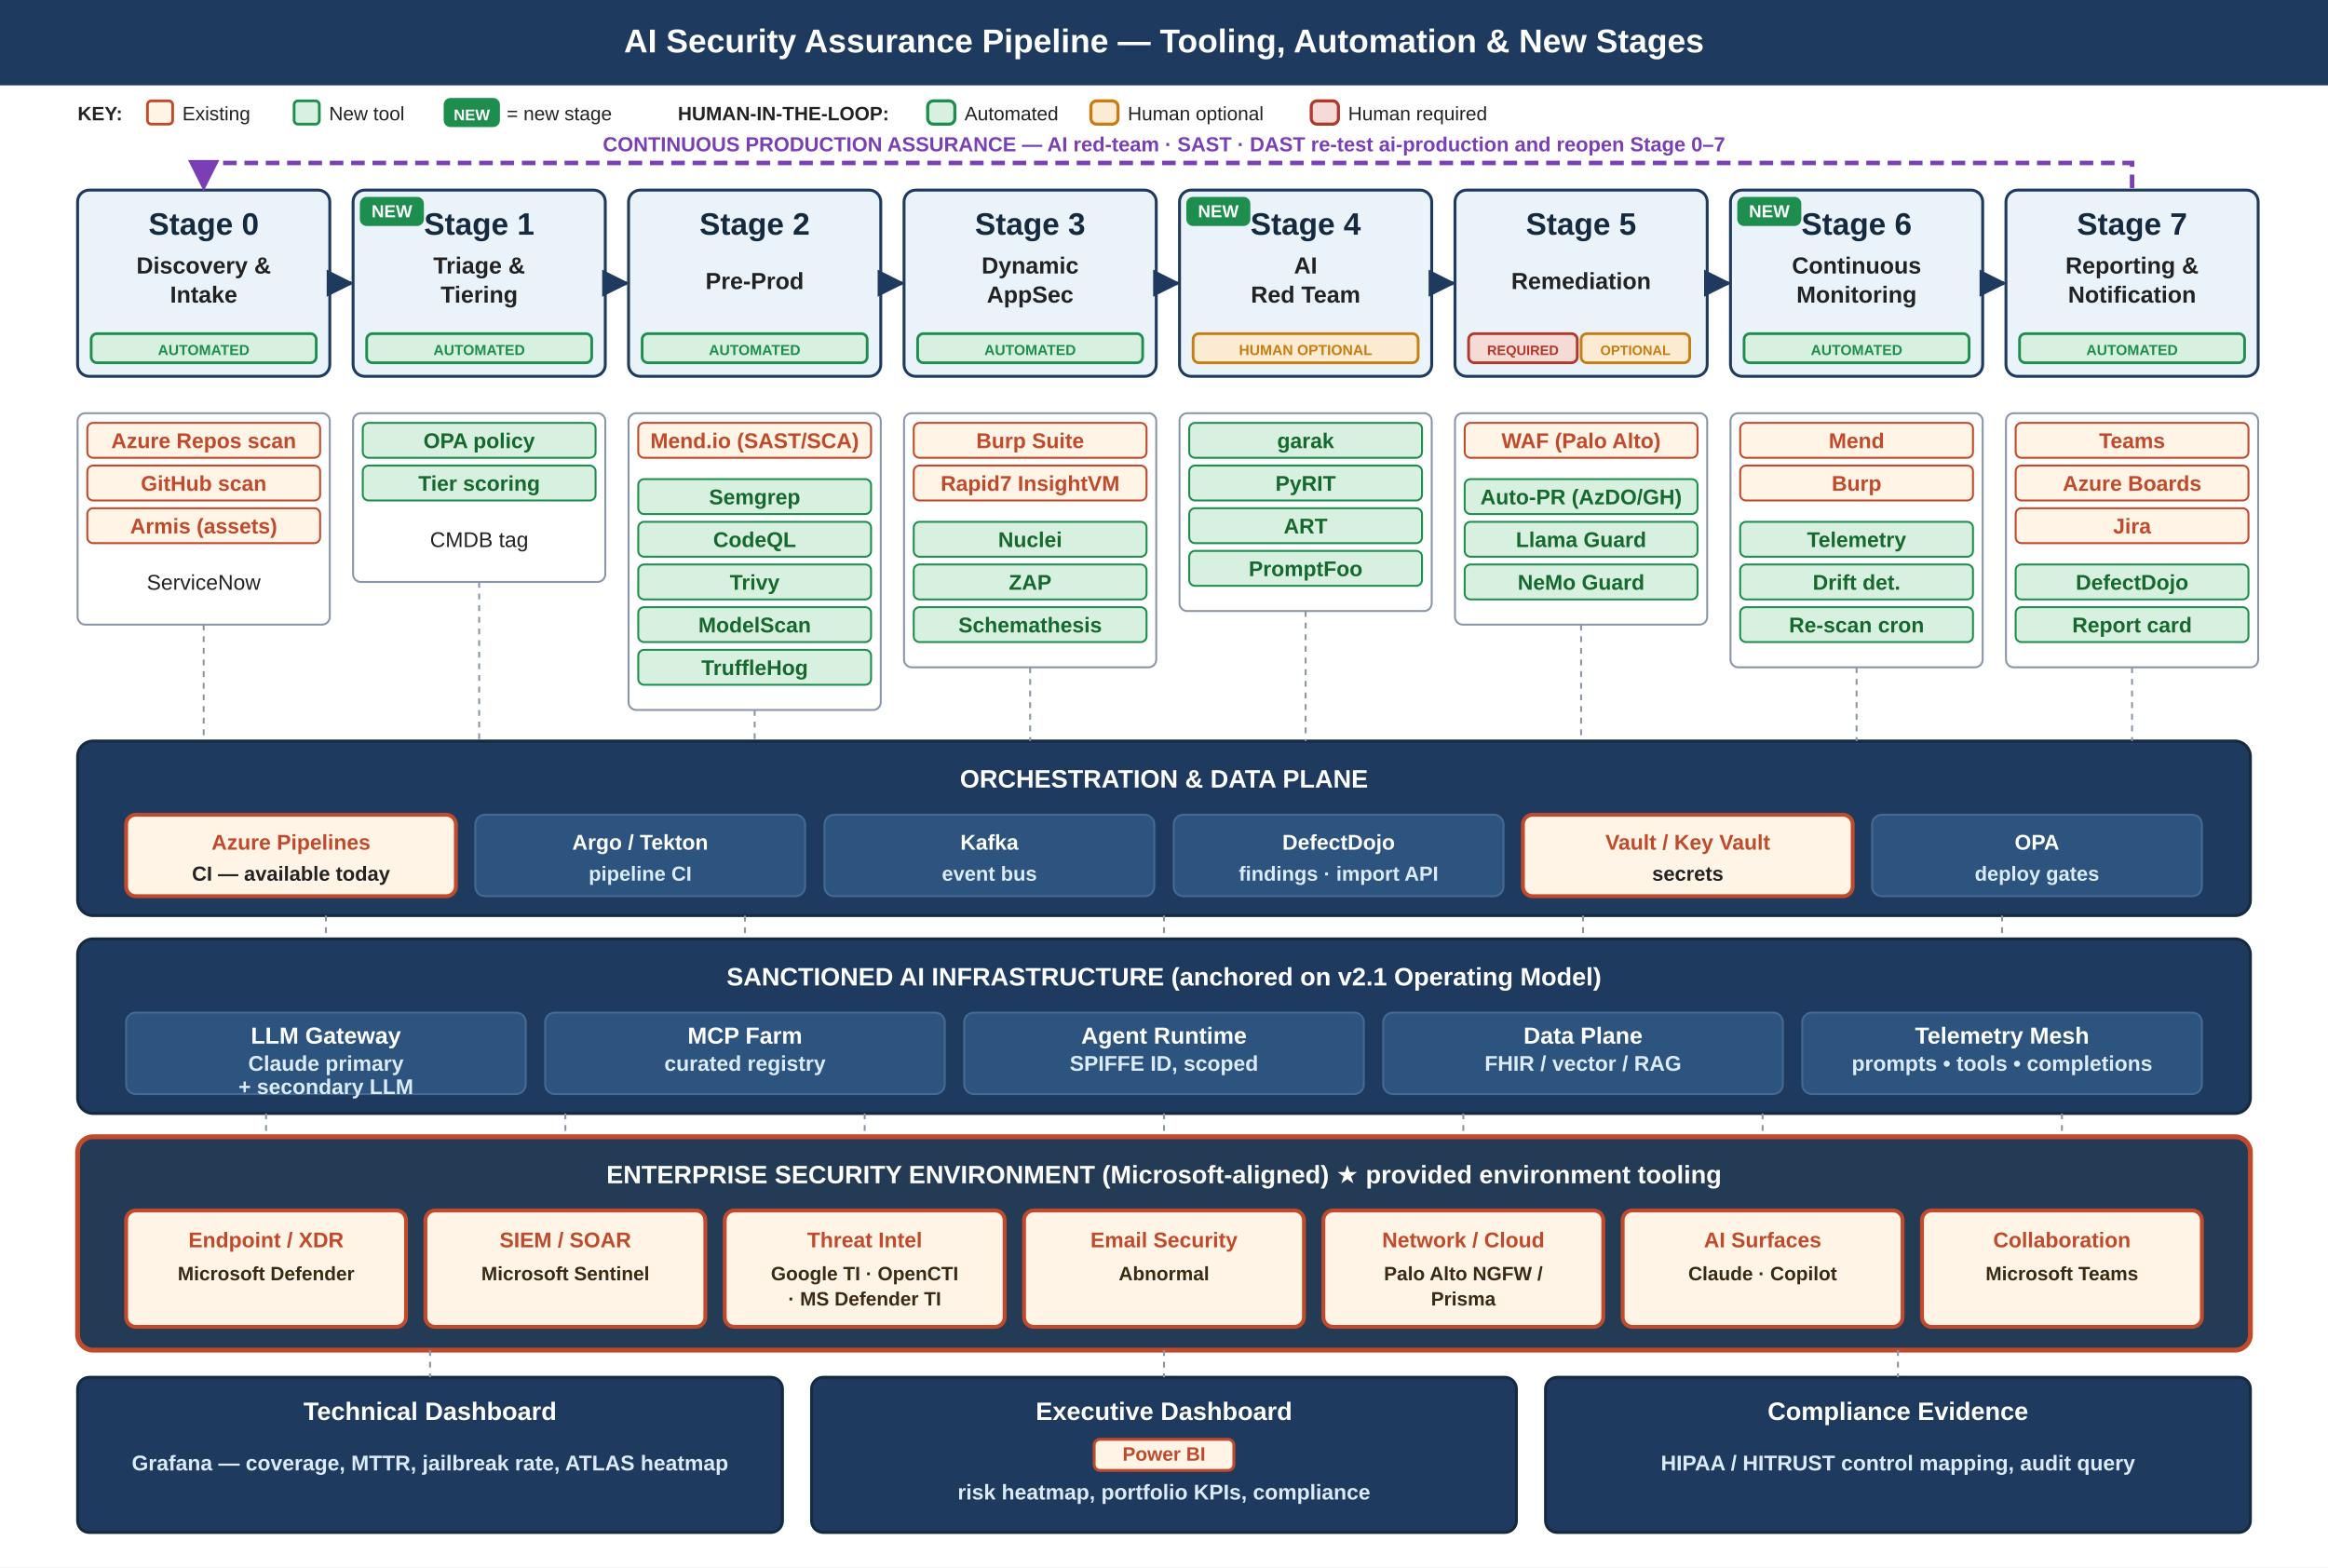
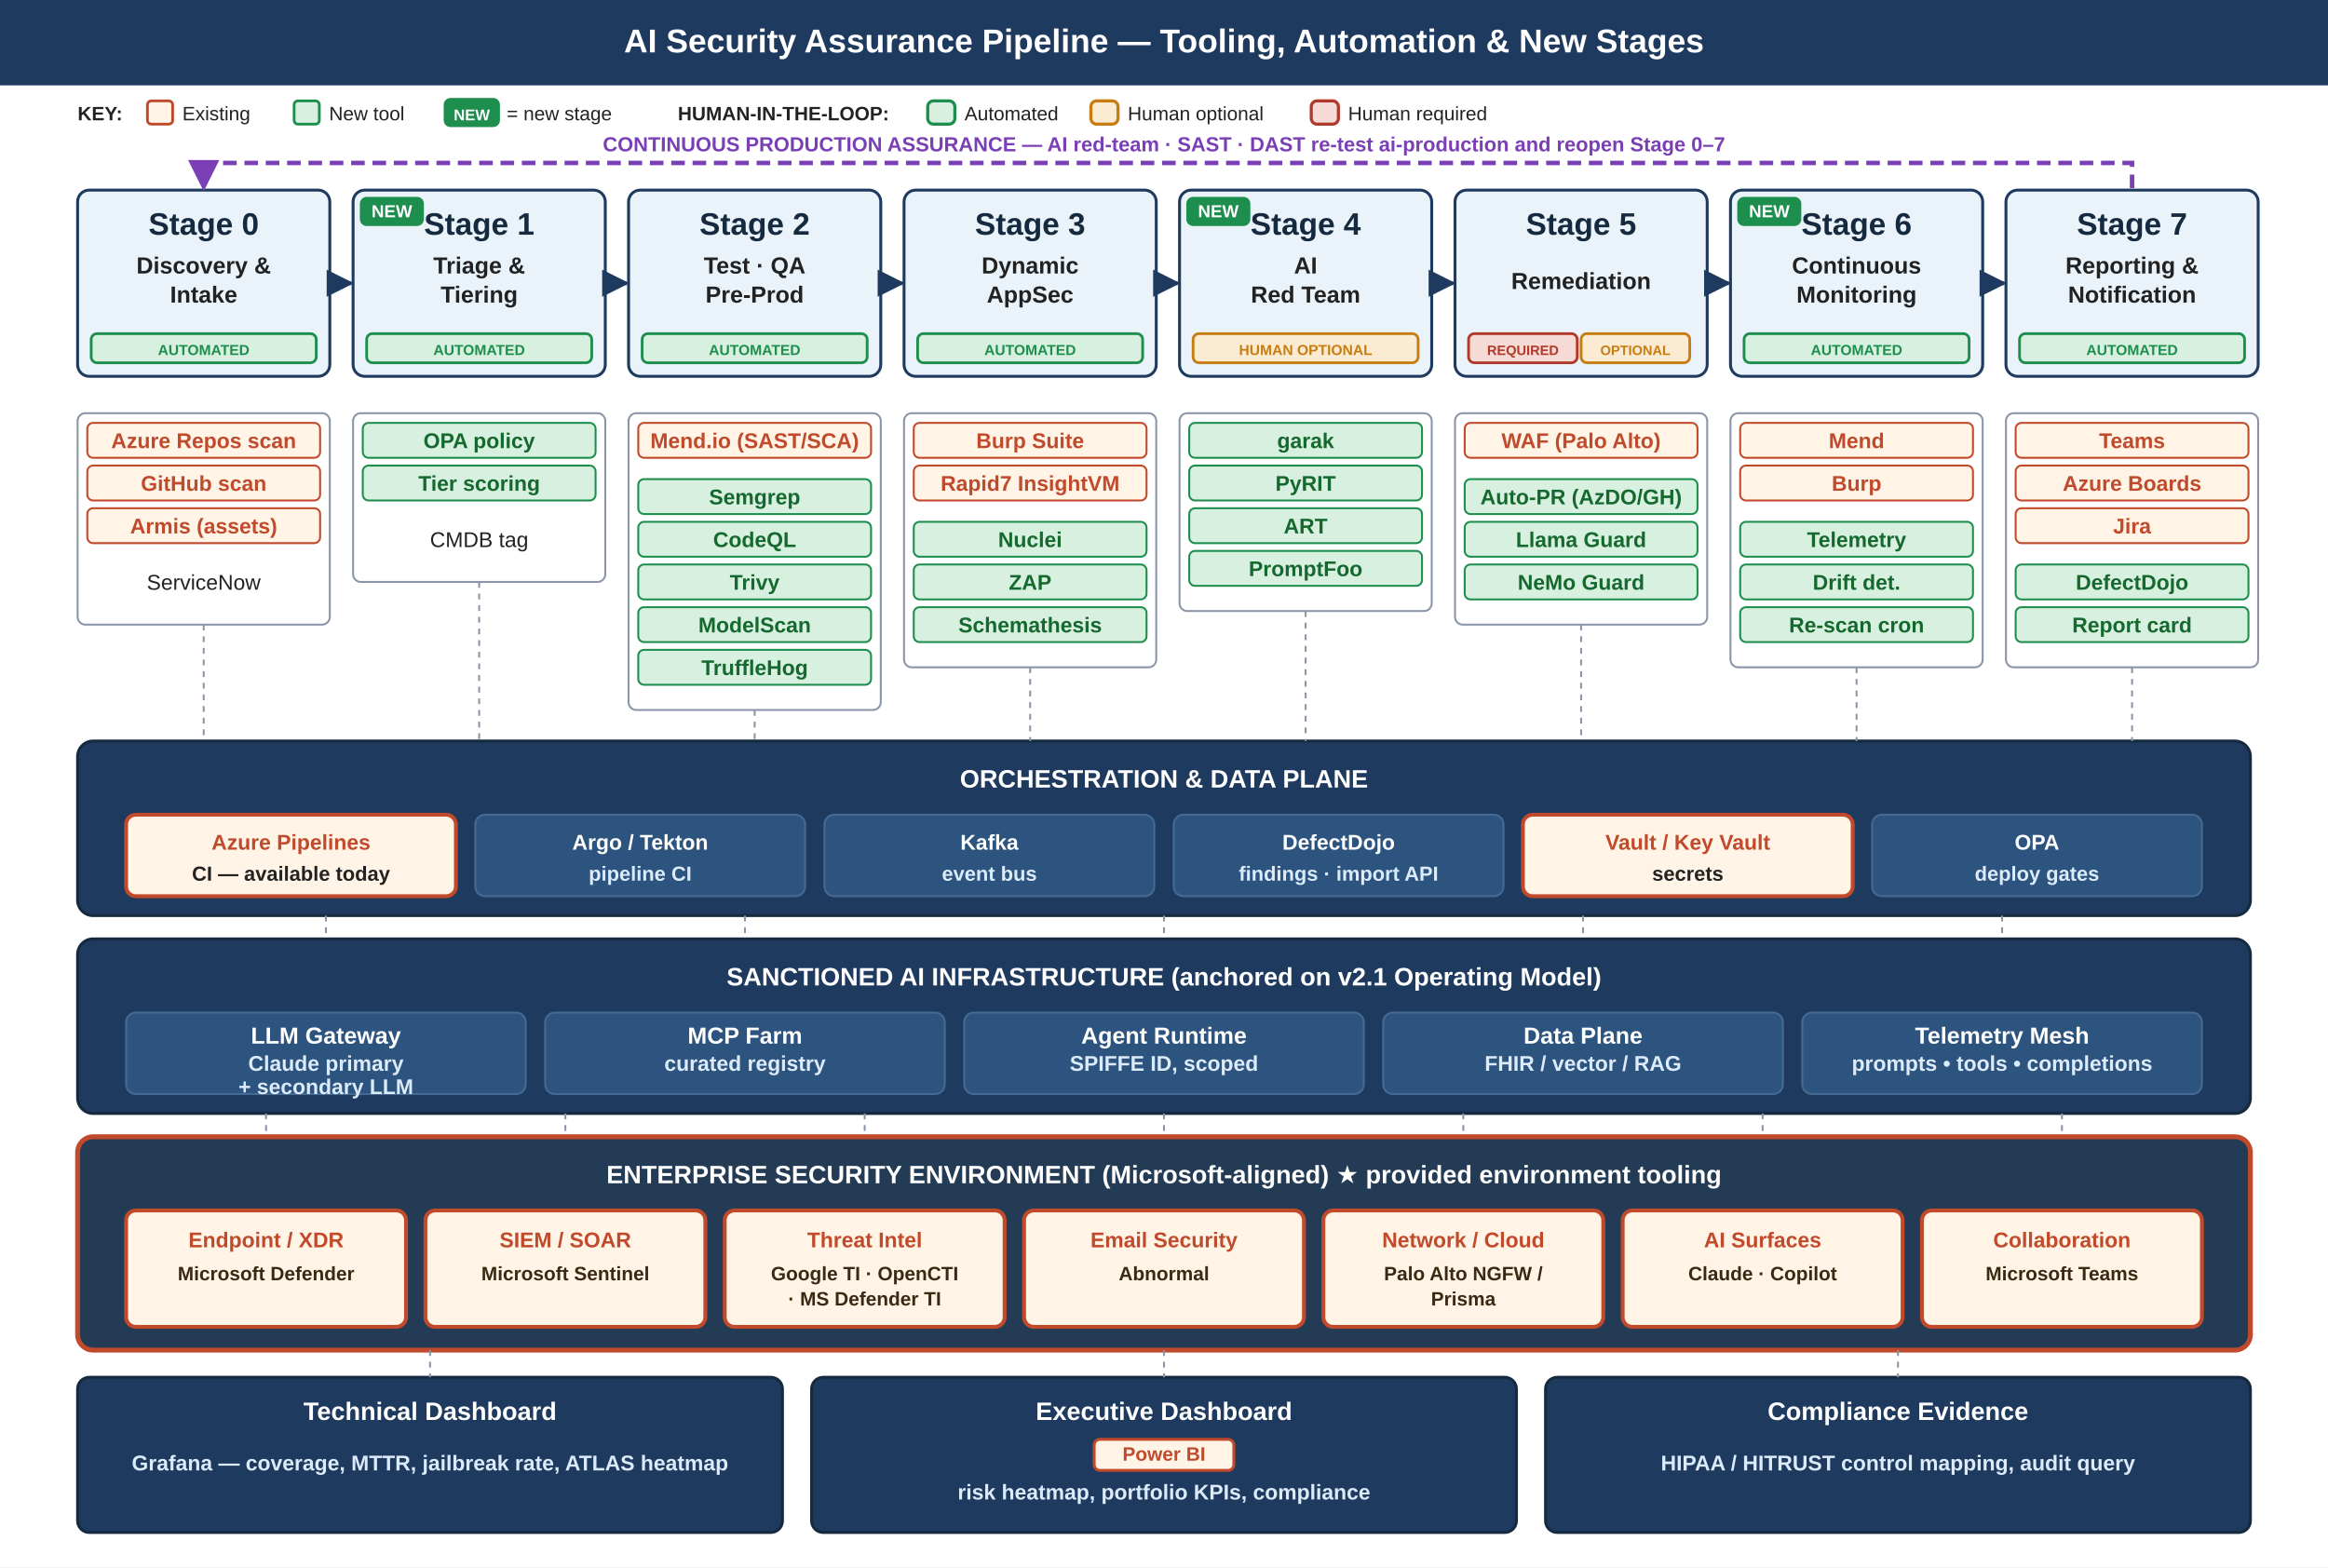
<svg xmlns="http://www.w3.org/2000/svg" width="1200" height="808" viewBox="0 0 1200 808" font-family="Arial, Helvetica, sans-serif">
  <defs>
    <marker id="arr" viewBox="0 0 10 10" refX="9" refY="5" markerWidth="7" markerHeight="7" orient="auto-start-reverse">
      <path d="M 0 0 L 10 5 L 0 10 z" fill="#1F3A5F" />
    </marker>
    <marker id="arrL" viewBox="0 0 10 10" refX="9" refY="5" markerWidth="7" markerHeight="7" orient="auto-start-reverse">
      <path d="M 0 0 L 10 5 L 0 10 z" fill="#8A95A8" />
    </marker>
    <marker id="arrA" viewBox="0 0 10 10" refX="9" refY="5" markerWidth="7" markerHeight="7" orient="auto-start-reverse">
      <path d="M 0 0 L 10 5 L 0 10 z" fill="#C04A2B" />
    </marker>
  </defs>
  <defs>
    <marker id="arrFb2" viewBox="0 0 10 10" refX="9" refY="5" markerWidth="7" markerHeight="7" orient="auto-start-reverse">
      <path d="M0 0 L10 5 L0 10 z" fill="#7A3FB5" />
    </marker>
  </defs>
  <rect x="0" y="0" width="1200" height="808" fill="#FFFFFF" stroke="#FFFFFF" stroke-width="0" rx="0" ry="0" />
  <rect x="0" y="0" width="1200" height="44" fill="#1F3A5F" stroke="#1F3A5F" stroke-width="0" rx="0" ry="0" />
  <text x="600.0" y="27" font-size="17" fill="#FFFFFF" text-anchor="middle" font-weight="bold">AI Security Assurance Pipeline — Tooling, Automation &amp; New Stages</text>
  <text x="40" y="62" font-size="10" fill="#222222" text-anchor="start" font-weight="bold">KEY:</text>
  <rect x="76" y="52" width="13" height="12" fill="#FFF4E5" stroke="#C04A2B" stroke-width="1.4" rx="2" ry="2" />
  <text x="94" y="62" font-size="10" fill="#222222" text-anchor="start" font-weight="normal">Existing</text>
  <rect x="151.6" y="52" width="13" height="12" fill="#D8F0DF" stroke="#1E8E4E" stroke-width="1.4" rx="2" ry="2" />
  <text x="169.6" y="62" font-size="10" fill="#222222" text-anchor="start" font-weight="normal">New tool</text>
  <rect x="229.2" y="51" width="28" height="14" fill="#1E8E4E" stroke="#1E8E4E" stroke-width="1" rx="3" ry="3" />
  <text x="243.2" y="62" font-size="8" fill="#FFFFFF" text-anchor="middle" font-weight="bold">NEW</text>
  <text x="261.2" y="62" font-size="10" fill="#222222" text-anchor="start" font-weight="normal">= new stage</text>
  <text x="349.4" y="62" font-size="10" fill="#222222" text-anchor="start" font-weight="bold">HUMAN-IN-THE-LOOP:</text>
  <rect x="478.2" y="52" width="14" height="12" fill="#D8F0DF" stroke="#1E8E4E" stroke-width="1.6" rx="3" ry="3" />
  <text x="497.2" y="62" font-size="10" fill="#222222" text-anchor="start" font-weight="normal">Automated</text>
  <rect x="562.3" y="52" width="14" height="12" fill="#FBEBD2" stroke="#C77D11" stroke-width="1.6" rx="3" ry="3" />
  <text x="581.3" y="62" font-size="10" fill="#222222" text-anchor="start" font-weight="normal">Human optional</text>
  <rect x="675.9" y="52" width="14" height="12" fill="#F6DAD5" stroke="#B0392B" stroke-width="1.6" rx="3" ry="3" />
  <text x="694.9" y="62" font-size="10" fill="#222222" text-anchor="start" font-weight="normal">Human required</text>
  <rect x="40" y="98" width="130" height="96" fill="#EAF3FA" stroke="#1F3A5F" stroke-width="1.5" rx="6" ry="6" />
  <text x="105.0" y="121" font-size="16" fill="#15293F" text-anchor="middle" font-weight="bold">Stage 0</text>
  <text x="105.0" y="141" font-size="12" fill="#222222" text-anchor="middle" font-weight="bold">Discovery &amp;</text>
  <text x="105.0" y="156" font-size="12" fill="#222222" text-anchor="middle" font-weight="bold">Intake</text>
  <rect x="47.0" y="172" width="116.0" height="15" fill="#D8F0DF" stroke="#1E8E4E" stroke-width="1.4" rx="3" ry="3" />
  <text x="105.0" y="183" font-size="7.5" fill="#1E8E4E" text-anchor="middle" font-weight="bold">AUTOMATED</text>
  <line x1="171" y1="146.0" x2="181" y2="146.0" stroke="#1F3A5F" stroke-width="2" marker-end="url(#arr)" />
  <rect x="182" y="98" width="130" height="96" fill="#EAF3FA" stroke="#1F3A5F" stroke-width="1.5" rx="6" ry="6" />
  <text x="247.0" y="121" font-size="16" fill="#15293F" text-anchor="middle" font-weight="bold">Stage 1</text>
  <text x="247.0" y="141" font-size="12" fill="#222222" text-anchor="middle" font-weight="bold">Triage &amp;</text>
  <text x="247.0" y="156" font-size="12" fill="#222222" text-anchor="middle" font-weight="bold">Tiering</text>
  <rect x="186" y="102" width="32" height="14" fill="#1E8E4E" stroke="#1E8E4E" stroke-width="1" rx="3" ry="3" />
  <text x="202" y="112" font-size="9" fill="#FFFFFF" text-anchor="middle" font-weight="bold">NEW</text>
  <rect x="189.0" y="172" width="116.0" height="15" fill="#D8F0DF" stroke="#1E8E4E" stroke-width="1.4" rx="3" ry="3" />
  <text x="247.0" y="183" font-size="7.5" fill="#1E8E4E" text-anchor="middle" font-weight="bold">AUTOMATED</text>
  <line x1="313" y1="146.0" x2="323" y2="146.0" stroke="#1F3A5F" stroke-width="2" marker-end="url(#arr)" />
  <rect x="324" y="98" width="130" height="96" fill="#EAF3FA" stroke="#1F3A5F" stroke-width="1.5" rx="6" ry="6" />
  <text x="389.0" y="121" font-size="16" fill="#15293F" text-anchor="middle" font-weight="bold">Stage 2</text>
-   <text x="389.0" y="149" font-size="12" fill="#222222" text-anchor="middle" font-weight="bold">Pre-Prod</text>
+   <text x="389.0" y="141" font-size="12" fill="#222222" text-anchor="middle" font-weight="bold">Test · QA</text>
+   <text x="389.0" y="156" font-size="12" fill="#222222" text-anchor="middle" font-weight="bold">Pre-Prod</text>
  <rect x="331.0" y="172" width="116.0" height="15" fill="#D8F0DF" stroke="#1E8E4E" stroke-width="1.4" rx="3" ry="3" />
  <text x="389.0" y="183" font-size="7.5" fill="#1E8E4E" text-anchor="middle" font-weight="bold">AUTOMATED</text>
  <line x1="455" y1="146.0" x2="465" y2="146.0" stroke="#1F3A5F" stroke-width="2" marker-end="url(#arr)" />
  <rect x="466" y="98" width="130" height="96" fill="#EAF3FA" stroke="#1F3A5F" stroke-width="1.5" rx="6" ry="6" />
  <text x="531.0" y="121" font-size="16" fill="#15293F" text-anchor="middle" font-weight="bold">Stage 3</text>
  <text x="531.0" y="141" font-size="12" fill="#222222" text-anchor="middle" font-weight="bold">Dynamic</text>
  <text x="531.0" y="156" font-size="12" fill="#222222" text-anchor="middle" font-weight="bold">AppSec</text>
  <rect x="473.0" y="172" width="116.0" height="15" fill="#D8F0DF" stroke="#1E8E4E" stroke-width="1.4" rx="3" ry="3" />
  <text x="531.0" y="183" font-size="7.5" fill="#1E8E4E" text-anchor="middle" font-weight="bold">AUTOMATED</text>
  <line x1="597" y1="146.0" x2="607" y2="146.0" stroke="#1F3A5F" stroke-width="2" marker-end="url(#arr)" />
  <rect x="608" y="98" width="130" height="96" fill="#EAF3FA" stroke="#1F3A5F" stroke-width="1.5" rx="6" ry="6" />
  <text x="673.0" y="121" font-size="16" fill="#15293F" text-anchor="middle" font-weight="bold">Stage 4</text>
  <text x="673.0" y="141" font-size="12" fill="#222222" text-anchor="middle" font-weight="bold">AI</text>
  <text x="673.0" y="156" font-size="12" fill="#222222" text-anchor="middle" font-weight="bold">Red Team</text>
  <rect x="612" y="102" width="32" height="14" fill="#1E8E4E" stroke="#1E8E4E" stroke-width="1" rx="3" ry="3" />
  <text x="628" y="112" font-size="9" fill="#FFFFFF" text-anchor="middle" font-weight="bold">NEW</text>
  <rect x="615.0" y="172" width="116.0" height="15" fill="#FBEBD2" stroke="#C77D11" stroke-width="1.4" rx="3" ry="3" />
  <text x="673.0" y="183" font-size="7.5" fill="#C77D11" text-anchor="middle" font-weight="bold">HUMAN OPTIONAL</text>
  <line x1="739" y1="146.0" x2="749" y2="146.0" stroke="#1F3A5F" stroke-width="2" marker-end="url(#arr)" />
  <rect x="750" y="98" width="130" height="96" fill="#EAF3FA" stroke="#1F3A5F" stroke-width="1.5" rx="6" ry="6" />
  <text x="815.0" y="121" font-size="16" fill="#15293F" text-anchor="middle" font-weight="bold">Stage 5</text>
  <text x="815.0" y="149" font-size="12" fill="#222222" text-anchor="middle" font-weight="bold">Remediation</text>
  <rect x="757.0" y="172" width="56.0" height="15" fill="#F6DAD5" stroke="#B0392B" stroke-width="1.4" rx="3" ry="3" />
  <text x="785.0" y="183" font-size="7" fill="#B0392B" text-anchor="middle" font-weight="bold">REQUIRED</text>
  <rect x="815.0" y="172" width="56.0" height="15" fill="#FBEBD2" stroke="#C77D11" stroke-width="1.4" rx="3" ry="3" />
  <text x="843.0" y="183" font-size="7" fill="#C77D11" text-anchor="middle" font-weight="bold">OPTIONAL</text>
  <line x1="881" y1="146.0" x2="891" y2="146.0" stroke="#1F3A5F" stroke-width="2" marker-end="url(#arr)" />
  <rect x="892" y="98" width="130" height="96" fill="#EAF3FA" stroke="#1F3A5F" stroke-width="1.5" rx="6" ry="6" />
  <text x="957.0" y="121" font-size="16" fill="#15293F" text-anchor="middle" font-weight="bold">Stage 6</text>
  <text x="957.0" y="141" font-size="12" fill="#222222" text-anchor="middle" font-weight="bold">Continuous</text>
  <text x="957.0" y="156" font-size="12" fill="#222222" text-anchor="middle" font-weight="bold">Monitoring</text>
  <rect x="896" y="102" width="32" height="14" fill="#1E8E4E" stroke="#1E8E4E" stroke-width="1" rx="3" ry="3" />
  <text x="912" y="112" font-size="9" fill="#FFFFFF" text-anchor="middle" font-weight="bold">NEW</text>
  <rect x="899.0" y="172" width="116.0" height="15" fill="#D8F0DF" stroke="#1E8E4E" stroke-width="1.4" rx="3" ry="3" />
  <text x="957.0" y="183" font-size="7.5" fill="#1E8E4E" text-anchor="middle" font-weight="bold">AUTOMATED</text>
  <line x1="1023" y1="146.0" x2="1033" y2="146.0" stroke="#1F3A5F" stroke-width="2" marker-end="url(#arr)" />
  <rect x="1034" y="98" width="130" height="96" fill="#EAF3FA" stroke="#1F3A5F" stroke-width="1.5" rx="6" ry="6" />
  <text x="1099.0" y="121" font-size="16" fill="#15293F" text-anchor="middle" font-weight="bold">Stage 7</text>
  <text x="1099.0" y="141" font-size="12" fill="#222222" text-anchor="middle" font-weight="bold">Reporting &amp;</text>
  <text x="1099.0" y="156" font-size="12" fill="#222222" text-anchor="middle" font-weight="bold">Notification</text>
  <rect x="1041.0" y="172" width="116.0" height="15" fill="#D8F0DF" stroke="#1E8E4E" stroke-width="1.4" rx="3" ry="3" />
  <text x="1099.0" y="183" font-size="7.5" fill="#1E8E4E" text-anchor="middle" font-weight="bold">AUTOMATED</text>
  <path d="M 1099.0 97 L 1099.0 84 L 105.0 84 L 105.0 97" fill="none" stroke="#7A3FB5" stroke-width="2.3" stroke-dasharray="7 4" marker-end="url(#arrFb2)" />
  <text x="600.0" y="78" font-size="10.5" fill="#7A3FB5" text-anchor="middle" font-weight="bold">CONTINUOUS PRODUCTION ASSURANCE — AI red-team · SAST · DAST re-test ai-production and reopen Stage 0–7</text>
  <rect x="40" y="213" width="130" height="109" fill="#FFFFFF" stroke="#8A95A8" stroke-width="1" rx="4" ry="4" />
  <rect x="45" y="218" width="120" height="18" fill="#FFF4E5" stroke="#C04A2B" stroke-width="1" rx="3" ry="3" />
  <text x="105.0" y="231" font-size="11" fill="#C04A2B" text-anchor="middle" font-weight="bold">Azure Repos scan</text>
  <rect x="45" y="240" width="120" height="18" fill="#FFF4E5" stroke="#C04A2B" stroke-width="1" rx="3" ry="3" />
  <text x="105.0" y="253" font-size="11" fill="#C04A2B" text-anchor="middle" font-weight="bold">GitHub scan</text>
  <rect x="45" y="262" width="120" height="18" fill="#FFF4E5" stroke="#C04A2B" stroke-width="1" rx="3" ry="3" />
  <text x="105.0" y="275" font-size="11" fill="#C04A2B" text-anchor="middle" font-weight="bold">Armis (assets)</text>
  <text x="105.0" y="304" font-size="11" fill="#222222" text-anchor="middle" font-weight="normal">ServiceNow</text>
  <rect x="182" y="213" width="130" height="87" fill="#FFFFFF" stroke="#8A95A8" stroke-width="1" rx="4" ry="4" />
  <rect x="187" y="218" width="120" height="18" fill="#D8F0DF" stroke="#1E8E4E" stroke-width="1" rx="3" ry="3" />
  <text x="247.0" y="231" font-size="11" fill="#15692F" text-anchor="middle" font-weight="bold">OPA policy</text>
  <rect x="187" y="240" width="120" height="18" fill="#D8F0DF" stroke="#1E8E4E" stroke-width="1" rx="3" ry="3" />
  <text x="247.0" y="253" font-size="11" fill="#15692F" text-anchor="middle" font-weight="bold">Tier scoring</text>
  <text x="247.0" y="282" font-size="11" fill="#222222" text-anchor="middle" font-weight="normal">CMDB tag</text>
  <rect x="324" y="213" width="130" height="153" fill="#FFFFFF" stroke="#8A95A8" stroke-width="1" rx="4" ry="4" />
  <rect x="329" y="218" width="120" height="18" fill="#FFF4E5" stroke="#C04A2B" stroke-width="1" rx="3" ry="3" />
  <text x="389.0" y="231" font-size="11" fill="#C04A2B" text-anchor="middle" font-weight="bold">Mend.io (SAST/SCA)</text>
  <rect x="329" y="247" width="120" height="18" fill="#D8F0DF" stroke="#1E8E4E" stroke-width="1" rx="3" ry="3" />
  <text x="389.0" y="260" font-size="11" fill="#15692F" text-anchor="middle" font-weight="bold">Semgrep</text>
  <rect x="329" y="269" width="120" height="18" fill="#D8F0DF" stroke="#1E8E4E" stroke-width="1" rx="3" ry="3" />
  <text x="389.0" y="282" font-size="11" fill="#15692F" text-anchor="middle" font-weight="bold">CodeQL</text>
  <rect x="329" y="291" width="120" height="18" fill="#D8F0DF" stroke="#1E8E4E" stroke-width="1" rx="3" ry="3" />
  <text x="389.0" y="304" font-size="11" fill="#15692F" text-anchor="middle" font-weight="bold">Trivy</text>
  <rect x="329" y="313" width="120" height="18" fill="#D8F0DF" stroke="#1E8E4E" stroke-width="1" rx="3" ry="3" />
  <text x="389.0" y="326" font-size="11" fill="#15692F" text-anchor="middle" font-weight="bold">ModelScan</text>
  <rect x="329" y="335" width="120" height="18" fill="#D8F0DF" stroke="#1E8E4E" stroke-width="1" rx="3" ry="3" />
  <text x="389.0" y="348" font-size="11" fill="#15692F" text-anchor="middle" font-weight="bold">TruffleHog</text>
  <rect x="466" y="213" width="130" height="131" fill="#FFFFFF" stroke="#8A95A8" stroke-width="1" rx="4" ry="4" />
  <rect x="471" y="218" width="120" height="18" fill="#FFF4E5" stroke="#C04A2B" stroke-width="1" rx="3" ry="3" />
  <text x="531.0" y="231" font-size="11" fill="#C04A2B" text-anchor="middle" font-weight="bold">Burp Suite</text>
  <rect x="471" y="240" width="120" height="18" fill="#FFF4E5" stroke="#C04A2B" stroke-width="1" rx="3" ry="3" />
  <text x="531.0" y="253" font-size="11" fill="#C04A2B" text-anchor="middle" font-weight="bold">Rapid7 InsightVM</text>
  <rect x="471" y="269" width="120" height="18" fill="#D8F0DF" stroke="#1E8E4E" stroke-width="1" rx="3" ry="3" />
  <text x="531.0" y="282" font-size="11" fill="#15692F" text-anchor="middle" font-weight="bold">Nuclei</text>
  <rect x="471" y="291" width="120" height="18" fill="#D8F0DF" stroke="#1E8E4E" stroke-width="1" rx="3" ry="3" />
  <text x="531.0" y="304" font-size="11" fill="#15692F" text-anchor="middle" font-weight="bold">ZAP</text>
  <rect x="471" y="313" width="120" height="18" fill="#D8F0DF" stroke="#1E8E4E" stroke-width="1" rx="3" ry="3" />
  <text x="531.0" y="326" font-size="11" fill="#15692F" text-anchor="middle" font-weight="bold">Schemathesis</text>
  <rect x="608" y="213" width="130" height="102" fill="#FFFFFF" stroke="#8A95A8" stroke-width="1" rx="4" ry="4" />
  <rect x="613" y="218" width="120" height="18" fill="#D8F0DF" stroke="#1E8E4E" stroke-width="1" rx="3" ry="3" />
  <text x="673.0" y="231" font-size="11" fill="#15692F" text-anchor="middle" font-weight="bold">garak</text>
  <rect x="613" y="240" width="120" height="18" fill="#D8F0DF" stroke="#1E8E4E" stroke-width="1" rx="3" ry="3" />
  <text x="673.0" y="253" font-size="11" fill="#15692F" text-anchor="middle" font-weight="bold">PyRIT</text>
  <rect x="613" y="262" width="120" height="18" fill="#D8F0DF" stroke="#1E8E4E" stroke-width="1" rx="3" ry="3" />
  <text x="673.0" y="275" font-size="11" fill="#15692F" text-anchor="middle" font-weight="bold">ART</text>
  <rect x="613" y="284" width="120" height="18" fill="#D8F0DF" stroke="#1E8E4E" stroke-width="1" rx="3" ry="3" />
  <text x="673.0" y="297" font-size="11" fill="#15692F" text-anchor="middle" font-weight="bold">PromptFoo</text>
  <rect x="750" y="213" width="130" height="109" fill="#FFFFFF" stroke="#8A95A8" stroke-width="1" rx="4" ry="4" />
  <rect x="755" y="218" width="120" height="18" fill="#FFF4E5" stroke="#C04A2B" stroke-width="1" rx="3" ry="3" />
  <text x="815.0" y="231" font-size="11" fill="#C04A2B" text-anchor="middle" font-weight="bold">WAF (Palo Alto)</text>
  <rect x="755" y="247" width="120" height="18" fill="#D8F0DF" stroke="#1E8E4E" stroke-width="1" rx="3" ry="3" />
  <text x="815.0" y="260" font-size="11" fill="#15692F" text-anchor="middle" font-weight="bold">Auto-PR (AzDO/GH)</text>
  <rect x="755" y="269" width="120" height="18" fill="#D8F0DF" stroke="#1E8E4E" stroke-width="1" rx="3" ry="3" />
  <text x="815.0" y="282" font-size="11" fill="#15692F" text-anchor="middle" font-weight="bold">Llama Guard</text>
  <rect x="755" y="291" width="120" height="18" fill="#D8F0DF" stroke="#1E8E4E" stroke-width="1" rx="3" ry="3" />
  <text x="815.0" y="304" font-size="11" fill="#15692F" text-anchor="middle" font-weight="bold">NeMo Guard</text>
  <rect x="892" y="213" width="130" height="131" fill="#FFFFFF" stroke="#8A95A8" stroke-width="1" rx="4" ry="4" />
  <rect x="897" y="218" width="120" height="18" fill="#FFF4E5" stroke="#C04A2B" stroke-width="1" rx="3" ry="3" />
  <text x="957.0" y="231" font-size="11" fill="#C04A2B" text-anchor="middle" font-weight="bold">Mend</text>
  <rect x="897" y="240" width="120" height="18" fill="#FFF4E5" stroke="#C04A2B" stroke-width="1" rx="3" ry="3" />
  <text x="957.0" y="253" font-size="11" fill="#C04A2B" text-anchor="middle" font-weight="bold">Burp</text>
  <rect x="897" y="269" width="120" height="18" fill="#D8F0DF" stroke="#1E8E4E" stroke-width="1" rx="3" ry="3" />
  <text x="957.0" y="282" font-size="11" fill="#15692F" text-anchor="middle" font-weight="bold">Telemetry</text>
  <rect x="897" y="291" width="120" height="18" fill="#D8F0DF" stroke="#1E8E4E" stroke-width="1" rx="3" ry="3" />
  <text x="957.0" y="304" font-size="11" fill="#15692F" text-anchor="middle" font-weight="bold">Drift det.</text>
  <rect x="897" y="313" width="120" height="18" fill="#D8F0DF" stroke="#1E8E4E" stroke-width="1" rx="3" ry="3" />
  <text x="957.0" y="326" font-size="11" fill="#15692F" text-anchor="middle" font-weight="bold">Re-scan cron</text>
  <rect x="1034" y="213" width="130" height="131" fill="#FFFFFF" stroke="#8A95A8" stroke-width="1" rx="4" ry="4" />
  <rect x="1039" y="218" width="120" height="18" fill="#FFF4E5" stroke="#C04A2B" stroke-width="1" rx="3" ry="3" />
  <text x="1099.0" y="231" font-size="11" fill="#C04A2B" text-anchor="middle" font-weight="bold">Teams</text>
  <rect x="1039" y="240" width="120" height="18" fill="#FFF4E5" stroke="#C04A2B" stroke-width="1" rx="3" ry="3" />
  <text x="1099.0" y="253" font-size="11" fill="#C04A2B" text-anchor="middle" font-weight="bold">Azure Boards</text>
  <rect x="1039" y="262" width="120" height="18" fill="#FFF4E5" stroke="#C04A2B" stroke-width="1" rx="3" ry="3" />
  <text x="1099.0" y="275" font-size="11" fill="#C04A2B" text-anchor="middle" font-weight="bold">Jira</text>
  <rect x="1039" y="291" width="120" height="18" fill="#D8F0DF" stroke="#1E8E4E" stroke-width="1" rx="3" ry="3" />
  <text x="1099.0" y="304" font-size="11" fill="#15692F" text-anchor="middle" font-weight="bold">DefectDojo</text>
  <rect x="1039" y="313" width="120" height="18" fill="#D8F0DF" stroke="#1E8E4E" stroke-width="1" rx="3" ry="3" />
  <text x="1099.0" y="326" font-size="11" fill="#15692F" text-anchor="middle" font-weight="bold">Report card</text>
  <rect x="40" y="382" width="1120" height="90" fill="#1F3A5F" stroke="#15293F" stroke-width="1.5" rx="8" ry="8" />
  <text x="600.0" y="406" font-size="13" fill="#FFFFFF" text-anchor="middle" font-weight="bold">ORCHESTRATION &amp; DATA PLANE</text>
  <rect x="65.0" y="420" width="170.0" height="42" fill="#FFF4E5" stroke="#C04A2B" stroke-width="2" rx="5" ry="5" />
  <text x="150.0" y="438" font-size="11" fill="#C04A2B" text-anchor="middle" font-weight="bold">Azure Pipelines</text>
  <text x="150.0" y="454" font-size="10.5" fill="#222222" text-anchor="middle" font-weight="bold">CI — available today</text>
  <rect x="245.0" y="420" width="170.0" height="42" fill="#2C547F" stroke="#456A92" stroke-width="1" rx="5" ry="5" />
  <text x="330.0" y="438" font-size="11" fill="#FFFFFF" text-anchor="middle" font-weight="bold">Argo / Tekton</text>
  <text x="330.0" y="454" font-size="10.5" fill="#DCEBFA" text-anchor="middle" font-weight="bold">pipeline CI</text>
  <rect x="425.0" y="420" width="170.0" height="42" fill="#2C547F" stroke="#456A92" stroke-width="1" rx="5" ry="5" />
  <text x="510.0" y="438" font-size="11" fill="#FFFFFF" text-anchor="middle" font-weight="bold">Kafka</text>
  <text x="510.0" y="454" font-size="10.5" fill="#DCEBFA" text-anchor="middle" font-weight="bold">event bus</text>
  <rect x="605.0" y="420" width="170.0" height="42" fill="#2C547F" stroke="#456A92" stroke-width="1" rx="5" ry="5" />
  <text x="690.0" y="438" font-size="11" fill="#FFFFFF" text-anchor="middle" font-weight="bold">DefectDojo</text>
  <text x="690.0" y="454" font-size="10.5" fill="#DCEBFA" text-anchor="middle" font-weight="bold">findings · import API</text>
  <rect x="785.0" y="420" width="170.0" height="42" fill="#FFF4E5" stroke="#C04A2B" stroke-width="2" rx="5" ry="5" />
  <text x="870.0" y="438" font-size="11" fill="#C04A2B" text-anchor="middle" font-weight="bold">Vault / Key Vault</text>
  <text x="870.0" y="454" font-size="10.5" fill="#222222" text-anchor="middle" font-weight="bold">secrets</text>
  <rect x="965.0" y="420" width="170.0" height="42" fill="#2C547F" stroke="#456A92" stroke-width="1" rx="5" ry="5" />
  <text x="1050.0" y="438" font-size="11" fill="#FFFFFF" text-anchor="middle" font-weight="bold">OPA</text>
  <text x="1050.0" y="454" font-size="10.5" fill="#DCEBFA" text-anchor="middle" font-weight="bold">deploy gates</text>
  <rect x="40" y="484" width="1120" height="90" fill="#1F3A5F" stroke="#15293F" stroke-width="1.5" rx="8" ry="8" />
  <text x="600.0" y="508" font-size="13" fill="#FFFFFF" text-anchor="middle" font-weight="bold">SANCTIONED AI INFRASTRUCTURE  (anchored on v2.1 Operating Model)</text>
  <rect x="65.0" y="522" width="206.0" height="42" fill="#2C547F" stroke="#456A92" stroke-width="1" rx="5" ry="5" />
  <text x="168.0" y="538" font-size="12" fill="#FFFFFF" text-anchor="middle" font-weight="bold">LLM Gateway</text>
  <text x="168.0" y="552" font-size="11" fill="#DCEBFA" text-anchor="middle" font-weight="bold">Claude primary</text>
  <text x="168.0" y="564" font-size="11" fill="#DCEBFA" text-anchor="middle" font-weight="bold">+ secondary LLM</text>
  <rect x="281.0" y="522" width="206.0" height="42" fill="#2C547F" stroke="#456A92" stroke-width="1" rx="5" ry="5" />
  <text x="384.0" y="538" font-size="12" fill="#FFFFFF" text-anchor="middle" font-weight="bold">MCP Farm</text>
  <text x="384.0" y="552" font-size="11" fill="#DCEBFA" text-anchor="middle" font-weight="bold">curated registry</text>
  <rect x="497.0" y="522" width="206.0" height="42" fill="#2C547F" stroke="#456A92" stroke-width="1" rx="5" ry="5" />
  <text x="600.0" y="538" font-size="12" fill="#FFFFFF" text-anchor="middle" font-weight="bold">Agent Runtime</text>
  <text x="600.0" y="552" font-size="11" fill="#DCEBFA" text-anchor="middle" font-weight="bold">SPIFFE ID, scoped</text>
  <rect x="713.0" y="522" width="206.0" height="42" fill="#2C547F" stroke="#456A92" stroke-width="1" rx="5" ry="5" />
  <text x="816.0" y="538" font-size="12" fill="#FFFFFF" text-anchor="middle" font-weight="bold">Data Plane</text>
  <text x="816.0" y="552" font-size="11" fill="#DCEBFA" text-anchor="middle" font-weight="bold">FHIR / vector / RAG</text>
  <rect x="929.0" y="522" width="206.0" height="42" fill="#2C547F" stroke="#456A92" stroke-width="1" rx="5" ry="5" />
  <text x="1032.0" y="538" font-size="12" fill="#FFFFFF" text-anchor="middle" font-weight="bold">Telemetry Mesh</text>
  <text x="1032.0" y="552" font-size="11" fill="#DCEBFA" text-anchor="middle" font-weight="bold">prompts • tools • completions</text>
  <rect x="40" y="586" width="1120" height="110" fill="#243B55" stroke="#C04A2B" stroke-width="2.5" rx="8" ry="8" />
  <text x="600.0" y="610" font-size="13" fill="#FFFFFF" text-anchor="middle" font-weight="bold">ENTERPRISE SECURITY ENVIRONMENT  (Microsoft-aligned)   ★ provided environment tooling</text>
  <rect x="65.0" y="624" width="144.286" height="60" fill="#FFF4E5" stroke="#C04A2B" stroke-width="2" rx="5" ry="5" />
  <text x="137.143" y="643" font-size="11" fill="#C04A2B" text-anchor="middle" font-weight="bold">Endpoint / XDR</text>
  <text x="137.143" y="660" font-size="10" fill="#3a2a14" text-anchor="middle" font-weight="bold">Microsoft Defender</text>
  <rect x="219.286" y="624" width="144.286" height="60" fill="#FFF4E5" stroke="#C04A2B" stroke-width="2" rx="5" ry="5" />
  <text x="291.429" y="643" font-size="11" fill="#C04A2B" text-anchor="middle" font-weight="bold">SIEM / SOAR</text>
  <text x="291.429" y="660" font-size="10" fill="#3a2a14" text-anchor="middle" font-weight="bold">Microsoft Sentinel</text>
  <rect x="373.571" y="624" width="144.286" height="60" fill="#FFF4E5" stroke="#C04A2B" stroke-width="2" rx="5" ry="5" />
  <text x="445.714" y="643" font-size="11" fill="#C04A2B" text-anchor="middle" font-weight="bold">Threat Intel</text>
  <text x="445.714" y="660" font-size="10" fill="#3a2a14" text-anchor="middle" font-weight="bold">Google TI · OpenCTI</text>
  <text x="445.714" y="673" font-size="10" fill="#3a2a14" text-anchor="middle" font-weight="bold">· MS Defender TI</text>
  <rect x="527.857" y="624" width="144.286" height="60" fill="#FFF4E5" stroke="#C04A2B" stroke-width="2" rx="5" ry="5" />
  <text x="600.0" y="643" font-size="11" fill="#C04A2B" text-anchor="middle" font-weight="bold">Email Security</text>
  <text x="600.0" y="660" font-size="10" fill="#3a2a14" text-anchor="middle" font-weight="bold">Abnormal</text>
  <rect x="682.143" y="624" width="144.286" height="60" fill="#FFF4E5" stroke="#C04A2B" stroke-width="2" rx="5" ry="5" />
  <text x="754.286" y="643" font-size="11" fill="#C04A2B" text-anchor="middle" font-weight="bold">Network / Cloud</text>
  <text x="754.286" y="660" font-size="10" fill="#3a2a14" text-anchor="middle" font-weight="bold">Palo Alto NGFW /</text>
  <text x="754.286" y="673" font-size="10" fill="#3a2a14" text-anchor="middle" font-weight="bold">Prisma</text>
  <rect x="836.429" y="624" width="144.286" height="60" fill="#FFF4E5" stroke="#C04A2B" stroke-width="2" rx="5" ry="5" />
  <text x="908.571" y="643" font-size="11" fill="#C04A2B" text-anchor="middle" font-weight="bold">AI Surfaces</text>
  <text x="908.571" y="660" font-size="10" fill="#3a2a14" text-anchor="middle" font-weight="bold">Claude · Copilot</text>
  <rect x="990.714" y="624" width="144.286" height="60" fill="#FFF4E5" stroke="#C04A2B" stroke-width="2" rx="5" ry="5" />
  <text x="1062.857" y="643" font-size="11" fill="#C04A2B" text-anchor="middle" font-weight="bold">Collaboration</text>
  <text x="1062.857" y="660" font-size="10" fill="#3a2a14" text-anchor="middle" font-weight="bold">Microsoft Teams</text>
  <rect x="40.0" y="710" width="363.333" height="80" fill="#1F3A5F" stroke="#15293F" stroke-width="1.5" rx="6" ry="6" />
  <text x="221.667" y="732" font-size="13" fill="#FFFFFF" text-anchor="middle" font-weight="bold">Technical Dashboard</text>
  <text x="221.667" y="758" font-size="11" fill="#DCEBFA" text-anchor="middle" font-weight="bold">Grafana — coverage, MTTR, jailbreak rate, ATLAS heatmap</text>
  <rect x="418.333" y="710" width="363.333" height="80" fill="#1F3A5F" stroke="#15293F" stroke-width="1.5" rx="6" ry="6" />
  <text x="600.0" y="732" font-size="13" fill="#FFFFFF" text-anchor="middle" font-weight="bold">Executive Dashboard</text>
  <rect x="564.0" y="742" width="72" height="16" fill="#FFF4E5" stroke="#C04A2B" stroke-width="1.5" rx="3" ry="3" />
  <text x="600.0" y="753" font-size="10" fill="#C04A2B" text-anchor="middle" font-weight="bold">Power BI</text>
  <text x="600.0" y="773" font-size="11" fill="#DCEBFA" text-anchor="middle" font-weight="bold">risk heatmap, portfolio KPIs, compliance</text>
  <rect x="796.667" y="710" width="363.333" height="80" fill="#1F3A5F" stroke="#15293F" stroke-width="1.5" rx="6" ry="6" />
  <text x="978.333" y="732" font-size="13" fill="#FFFFFF" text-anchor="middle" font-weight="bold">Compliance Evidence</text>
  <text x="978.333" y="758" font-size="11" fill="#DCEBFA" text-anchor="middle" font-weight="bold">HIPAA / HITRUST control mapping, audit query</text>
  <line x1="105.0" y1="322" x2="105.0" y2="382" stroke="#8A95A8" stroke-width="1" stroke-dasharray="3 3" />
  <line x1="247.0" y1="300" x2="247.0" y2="382" stroke="#8A95A8" stroke-width="1" stroke-dasharray="3 3" />
  <line x1="389.0" y1="366" x2="389.0" y2="382" stroke="#8A95A8" stroke-width="1" stroke-dasharray="3 3" />
  <line x1="531.0" y1="344" x2="531.0" y2="382" stroke="#8A95A8" stroke-width="1" stroke-dasharray="3 3" />
  <line x1="673.0" y1="315" x2="673.0" y2="382" stroke="#8A95A8" stroke-width="1" stroke-dasharray="3 3" />
  <line x1="815.0" y1="322" x2="815.0" y2="382" stroke="#8A95A8" stroke-width="1" stroke-dasharray="3 3" />
  <line x1="957.0" y1="344" x2="957.0" y2="382" stroke="#8A95A8" stroke-width="1" stroke-dasharray="3 3" />
  <line x1="1099.0" y1="344" x2="1099.0" y2="382" stroke="#8A95A8" stroke-width="1" stroke-dasharray="3 3" />
  <line x1="168.0" y1="472" x2="168.0" y2="484" stroke="#8A95A8" stroke-width="1" stroke-dasharray="3 3" />
  <line x1="384.0" y1="472" x2="384.0" y2="484" stroke="#8A95A8" stroke-width="1" stroke-dasharray="3 3" />
  <line x1="600.0" y1="472" x2="600.0" y2="484" stroke="#8A95A8" stroke-width="1" stroke-dasharray="3 3" />
  <line x1="816.0" y1="472" x2="816.0" y2="484" stroke="#8A95A8" stroke-width="1" stroke-dasharray="3 3" />
  <line x1="1032.0" y1="472" x2="1032.0" y2="484" stroke="#8A95A8" stroke-width="1" stroke-dasharray="3 3" />
  <line x1="137.143" y1="574" x2="137.143" y2="586" stroke="#8A95A8" stroke-width="1" stroke-dasharray="3 3" />
  <line x1="291.429" y1="574" x2="291.429" y2="586" stroke="#8A95A8" stroke-width="1" stroke-dasharray="3 3" />
  <line x1="445.714" y1="574" x2="445.714" y2="586" stroke="#8A95A8" stroke-width="1" stroke-dasharray="3 3" />
  <line x1="600.0" y1="574" x2="600.0" y2="586" stroke="#8A95A8" stroke-width="1" stroke-dasharray="3 3" />
  <line x1="754.286" y1="574" x2="754.286" y2="586" stroke="#8A95A8" stroke-width="1" stroke-dasharray="3 3" />
  <line x1="908.571" y1="574" x2="908.571" y2="586" stroke="#8A95A8" stroke-width="1" stroke-dasharray="3 3" />
  <line x1="1062.857" y1="574" x2="1062.857" y2="586" stroke="#8A95A8" stroke-width="1" stroke-dasharray="3 3" />
  <line x1="221.667" y1="696" x2="221.667" y2="710" stroke="#8A95A8" stroke-width="1" stroke-dasharray="3 3" />
  <line x1="600.0" y1="696" x2="600.0" y2="710" stroke="#8A95A8" stroke-width="1" stroke-dasharray="3 3" />
  <line x1="978.333" y1="696" x2="978.333" y2="710" stroke="#8A95A8" stroke-width="1" stroke-dasharray="3 3" />
</svg>
